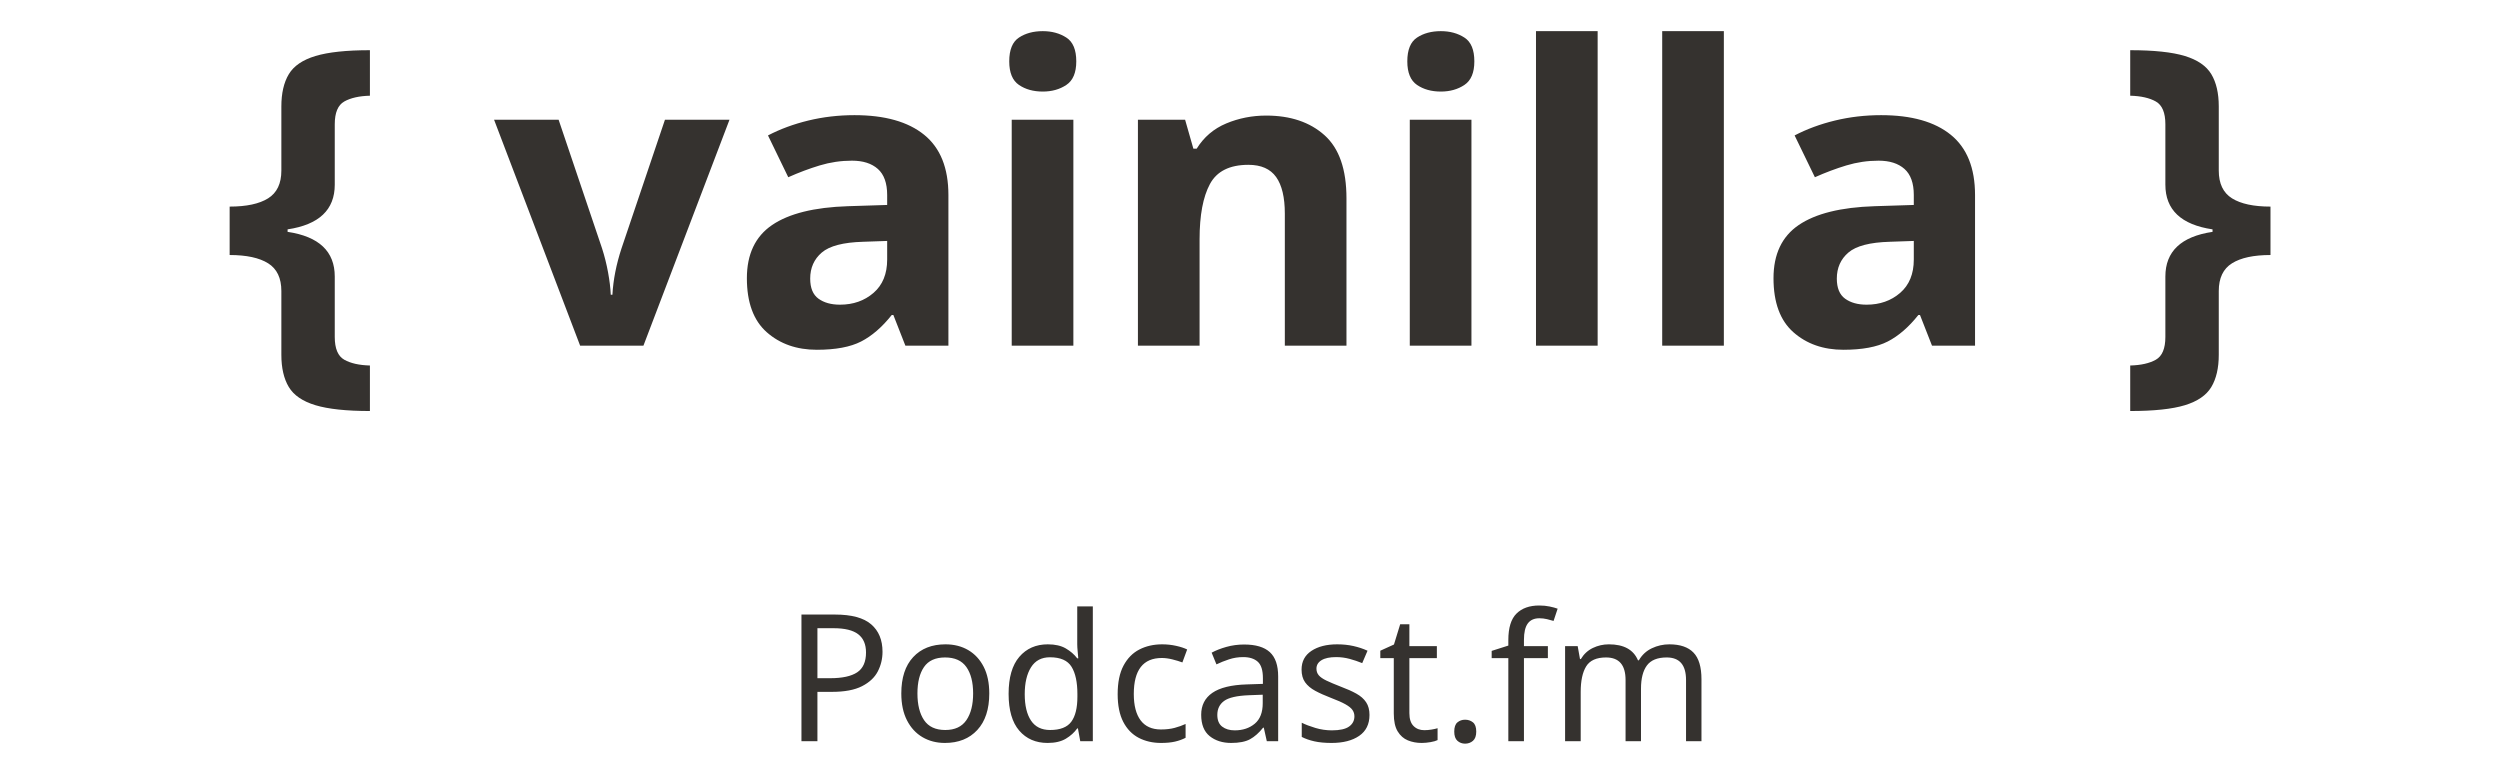
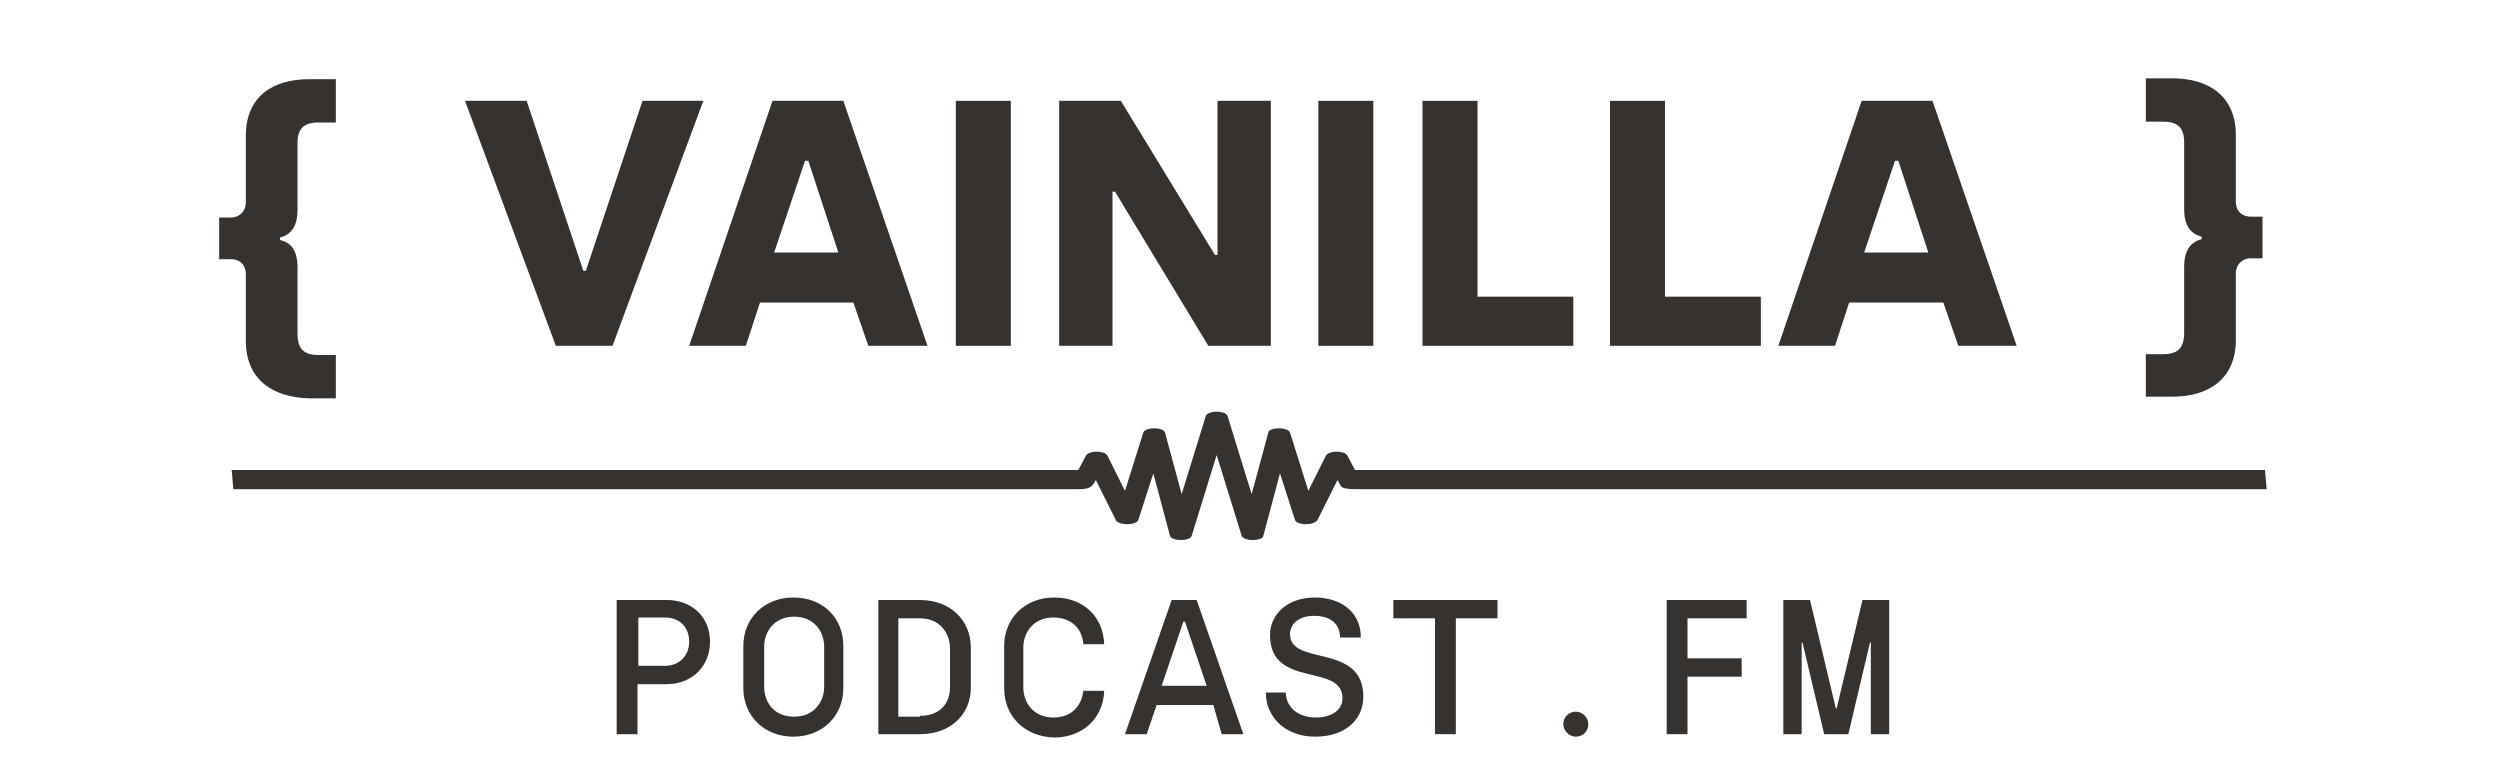
- <svg xmlns="http://www.w3.org/2000/svg" width="299.992" height="92.669" viewBox="0 0 2538 784">
-   <defs>
-     <style>
-       .cls-1 {
-         font-size: 327.169px;
-         font-family: Silka;
-         font-weight: 800;
-       }
- 
-       .cls-1, .cls-3, .cls-4, .cls-5 {
-         fill: #35322f;
-       }
- 
-       .cls-1, .cls-4, .cls-5 {
-         text-anchor: middle;
-         text-transform: uppercase;
-       }
- 
-       .cls-2 {
-         mix-blend-mode: overlay;
-       }
- 
-       .cls-3 {
-         fill-rule: evenodd;
-       }
- 
-       .cls-4 {
-         font-size: 120.741px;
-         font-family: "Font Awesome 5 Pro";
-       }
- 
-       .cls-5 {
-         font-size: 140.215px;
-         font-family: "Silka Mono";
-         font-weight: 500;
-       }
-     </style>
-   </defs>
-   <text id="_vainilla_" data-name="{ vainilla }" class="cls-1" transform="translate(1269.061 350.897) scale(1.284)">
-     <tspan x="0">{ vainilla }</tspan>
-   </text>
-   <g id="Grupo_1" data-name="Grupo 1" class="cls-2">
-     <path id="Rectángulo_1" data-name="Rectángulo 1" class="cls-3" d="M234.987,477.9h2064l2.01,19.106H237Z" />
-     <text id="_" data-name="" class="cls-4" transform="translate(1234.684 531.86) scale(2.41 1.068)">
-       <tspan x="0"></tspan>
-     </text>
+ <svg xmlns="http://www.w3.org/2000/svg" version="1.1" id="Capa_1" x="0px" y="0px" viewBox="0 0 300 92.7" style="enable-background:new 0 0 300 92.7;" xml:space="preserve">
+   <style type="text/css">
+ 	.st0{enable-background:new    ;}
+ 	.st1{fill:#35322F;}
+ 	.st2{fill-rule:evenodd;clip-rule:evenodd;fill:#35322F;}
+ </style>
+   <g class="st0">
+     <path class="st1" d="M29.5,40.9v-8c0-1.1-0.7-1.8-1.8-1.8h-1.4v-5h1.4c1.1,0,1.8-0.8,1.8-1.8v-8c0-4.7,3.2-6.8,7.6-6.8h3.2v5.2   h-2.1c-1.8,0-2.5,0.8-2.5,2.5v8c0,2.1-0.9,3-2.1,3.3v0.3c1.3,0.3,2.1,1.2,2.1,3.3V40c0,1.8,0.7,2.6,2.5,2.6h2.1v5.2h-3.2   C32.8,47.7,29.5,45.6,29.5,40.9z" />
+     <path class="st1" d="M55.8,12.1h7.4L70,32.5h0.3l6.8-20.4h7.3L73.5,41.5h-6.8L55.8,12.1z" />
+     <path class="st1" d="M92.7,12.1h8.5l10.1,29.4h-7.1l-1.8-5.2H91.2l-1.7,5.2h-6.8L92.7,12.1z M100.6,30.3l-3.6-11h-0.4l-3.7,11   H100.6z" />
+     <path class="st1" d="M114.7,12.1h6.6v29.4h-6.6V12.1z" />
+     <path class="st1" d="M127.1,12.1h7.4l11.3,18.5h0.3V12.1h6.4v29.4H145L133.8,23h-0.3v18.5h-6.4V12.1z" />
+     <path class="st1" d="M158.2,12.1h6.6v29.4h-6.6V12.1z" />
+     <path class="st1" d="M170.7,12.1h6.6v23.5h11.5v5.9h-18.1V12.1z" />
+     <path class="st1" d="M193.2,12.1h6.6v23.5h11.5v5.9h-18.1V12.1z" />
+     <path class="st1" d="M223.4,12.1h8.5L242,41.5H235l-1.8-5.2h-11.3l-1.7,5.2h-6.8L223.4,12.1z M231.4,30.3l-3.6-11h-0.4l-3.7,11   H231.4z" />
+     <path class="st1" d="M257.5,42.5h2.1c1.8,0,2.5-0.8,2.5-2.6V32c0-2.1,0.9-3,2.1-3.3v-0.3c-1.2-0.3-2.1-1.2-2.1-3.3v-8   c0-1.7-0.7-2.5-2.5-2.5h-2.1V9.4h3.2c4.3,0,7.6,2.1,7.6,6.8v8c0,1.1,0.7,1.8,1.8,1.8h1.4v5h-1.4c-1.1,0-1.8,0.8-1.8,1.8v8   c0,4.7-3.3,6.8-7.6,6.8h-3.2V42.5z" />
  </g>
-   <text id="Podcast.fm" class="cls-5" transform="translate(1269.043 752.432) scale(1.284)">
-     <tspan x="0">Podcast.fm</tspan>
-   </text>
+   <g class="st0">
+     <path class="st1" d="M74,72h6c3,0,5.2,2,5.2,5c0,3-2.2,5.1-5.2,5.1h-3.5v6H74V72z M79.8,79.9c1.7,0,2.9-1.2,2.9-2.9   c0-1.7-1.1-2.9-2.9-2.9h-3.2v5.8H79.8z" />
+     <path class="st1" d="M89.2,82.6v-5.1c0-3.3,2.5-5.8,6-5.8c3.6,0,6,2.5,6,5.8v5.1c0,3.3-2.5,5.8-6,5.8   C91.7,88.4,89.2,85.9,89.2,82.6z M98.9,82.4v-4.8c0-1.8-1.2-3.6-3.6-3.6s-3.6,1.8-3.6,3.6v4.8c0,1.8,1.1,3.6,3.6,3.6   C97.7,86,98.9,84.2,98.9,82.4z" />
+     <path class="st1" d="M105.4,72h5c3.6,0,6.1,2.4,6.1,5.7v4.8c0,3.3-2.5,5.6-6.1,5.6h-5V72z M110.4,85.9c2.5,0,3.6-1.6,3.6-3.4v-4.7   c0-1.8-1.2-3.6-3.6-3.6h-2.6v11.8H110.4z" />
+     <path class="st1" d="M120.5,82.6v-5.1c0-3.3,2.5-5.8,6-5.8c3.5,0,5.9,2.3,6,5.6h-2.5c-0.1-1.7-1.3-3.2-3.6-3.2   c-2.4,0-3.6,1.8-3.6,3.6v4.8c0,1.8,1.2,3.6,3.6,3.6c2.3,0,3.4-1.5,3.6-3.2h2.5c-0.1,3.3-2.6,5.6-6,5.6   C122.9,88.4,120.5,85.9,120.5,82.6z" />
+     <path class="st1" d="M145.6,84.6h-6.8l-1.2,3.5H135l5.6-16.1h3l5.6,16.1h-2.6L145.6,84.6z M144.8,82.3l-2.6-7.7h-0.2l-2.6,7.7   H144.8z" />
+     <path class="st1" d="M151.9,83.1h2.4c0,1.7,1.4,3,3.6,3c1.9,0,3.2-0.9,3.2-2.3c0-4.3-8.7-1.1-8.7-7.6c0-2.4,2-4.5,5.4-4.5   c2.8,0,5.5,1.5,5.5,4.8h-2.5c0-1.6-1.1-2.6-3.1-2.6c-2,0-2.9,1.1-2.9,2.2c0,3.9,8.8,1,8.8,7.5c0,2.7-2.1,4.8-5.8,4.8   C154.4,88.4,151.9,86.2,151.9,83.1z" />
+     <path class="st1" d="M172.2,74.2h-5V72h12.5v2.2h-5v13.9h-2.5V74.2z" />
+     <path class="st1" d="M187.6,86.9c0-0.9,0.7-1.5,1.5-1.5s1.5,0.7,1.5,1.5c0,0.9-0.7,1.5-1.5,1.5S187.6,87.7,187.6,86.9z" />
+     <path class="st1" d="M200,72h9.6v2.2h-7.1V79h6.5v2.2h-6.5v6.9H200V72z" />
+     <path class="st1" d="M214,72h3.2l3.1,13h0.1l3.1-13h3.2v16.1h-2.2v-11h-0.1l-2.6,11h-2.9l-2.6-11h-0.1v11H214V72z" />
+   </g>
+   <path class="st2" d="M272,58.7l-0.2-2.3H162.6l-0.9-1.7c-0.1-0.3-0.7-0.5-1.3-0.5c-0.6,0-1.2,0.2-1.3,0.5l-2.1,4.2l-2.2-7  c-0.1-0.3-0.7-0.5-1.3-0.5c-0.7,0-1.3,0.2-1.3,0.5l-2,7.4l-2.9-9.4c-0.1-0.3-0.7-0.5-1.3-0.5s-1.2,0.2-1.3,0.5l-2.9,9.4l-2-7.4  c-0.1-0.3-0.6-0.5-1.3-0.5c-0.7,0-1.2,0.2-1.3,0.5l-2.2,7l-2.1-4.2c-0.1-0.3-0.7-0.5-1.3-0.5c-0.6,0-1.2,0.2-1.3,0.5l-0.9,1.7H27.8  l0.2,2.3c0,0,101,0,101.3,0c0.5,0,1.2,0,1.6-0.3c0.3-0.2,0.4-0.5,0.6-0.8l2.4,4.8c0.1,0.3,0.7,0.5,1.4,0.5c0.6,0,1.2-0.2,1.3-0.5  l1.8-5.6l2,7.5c0.1,0.3,0.6,0.5,1.3,0.5c0.7,0,1.2-0.2,1.3-0.5l3-9.7l3,9.7c0.1,0.3,0.7,0.5,1.3,0.5c0.7,0,1.3-0.2,1.3-0.5l2-7.5  l1.8,5.6c0.1,0.3,0.6,0.5,1.3,0.5c0.7,0,1.2-0.2,1.4-0.5c0,0,2.4-4.8,2.4-4.8c0.2,0.3,0.3,0.7,0.6,0.9c0.5,0.2,1.2,0.2,1.8,0.2  C162.8,58.7,272,58.7,272,58.7z" />
</svg>
